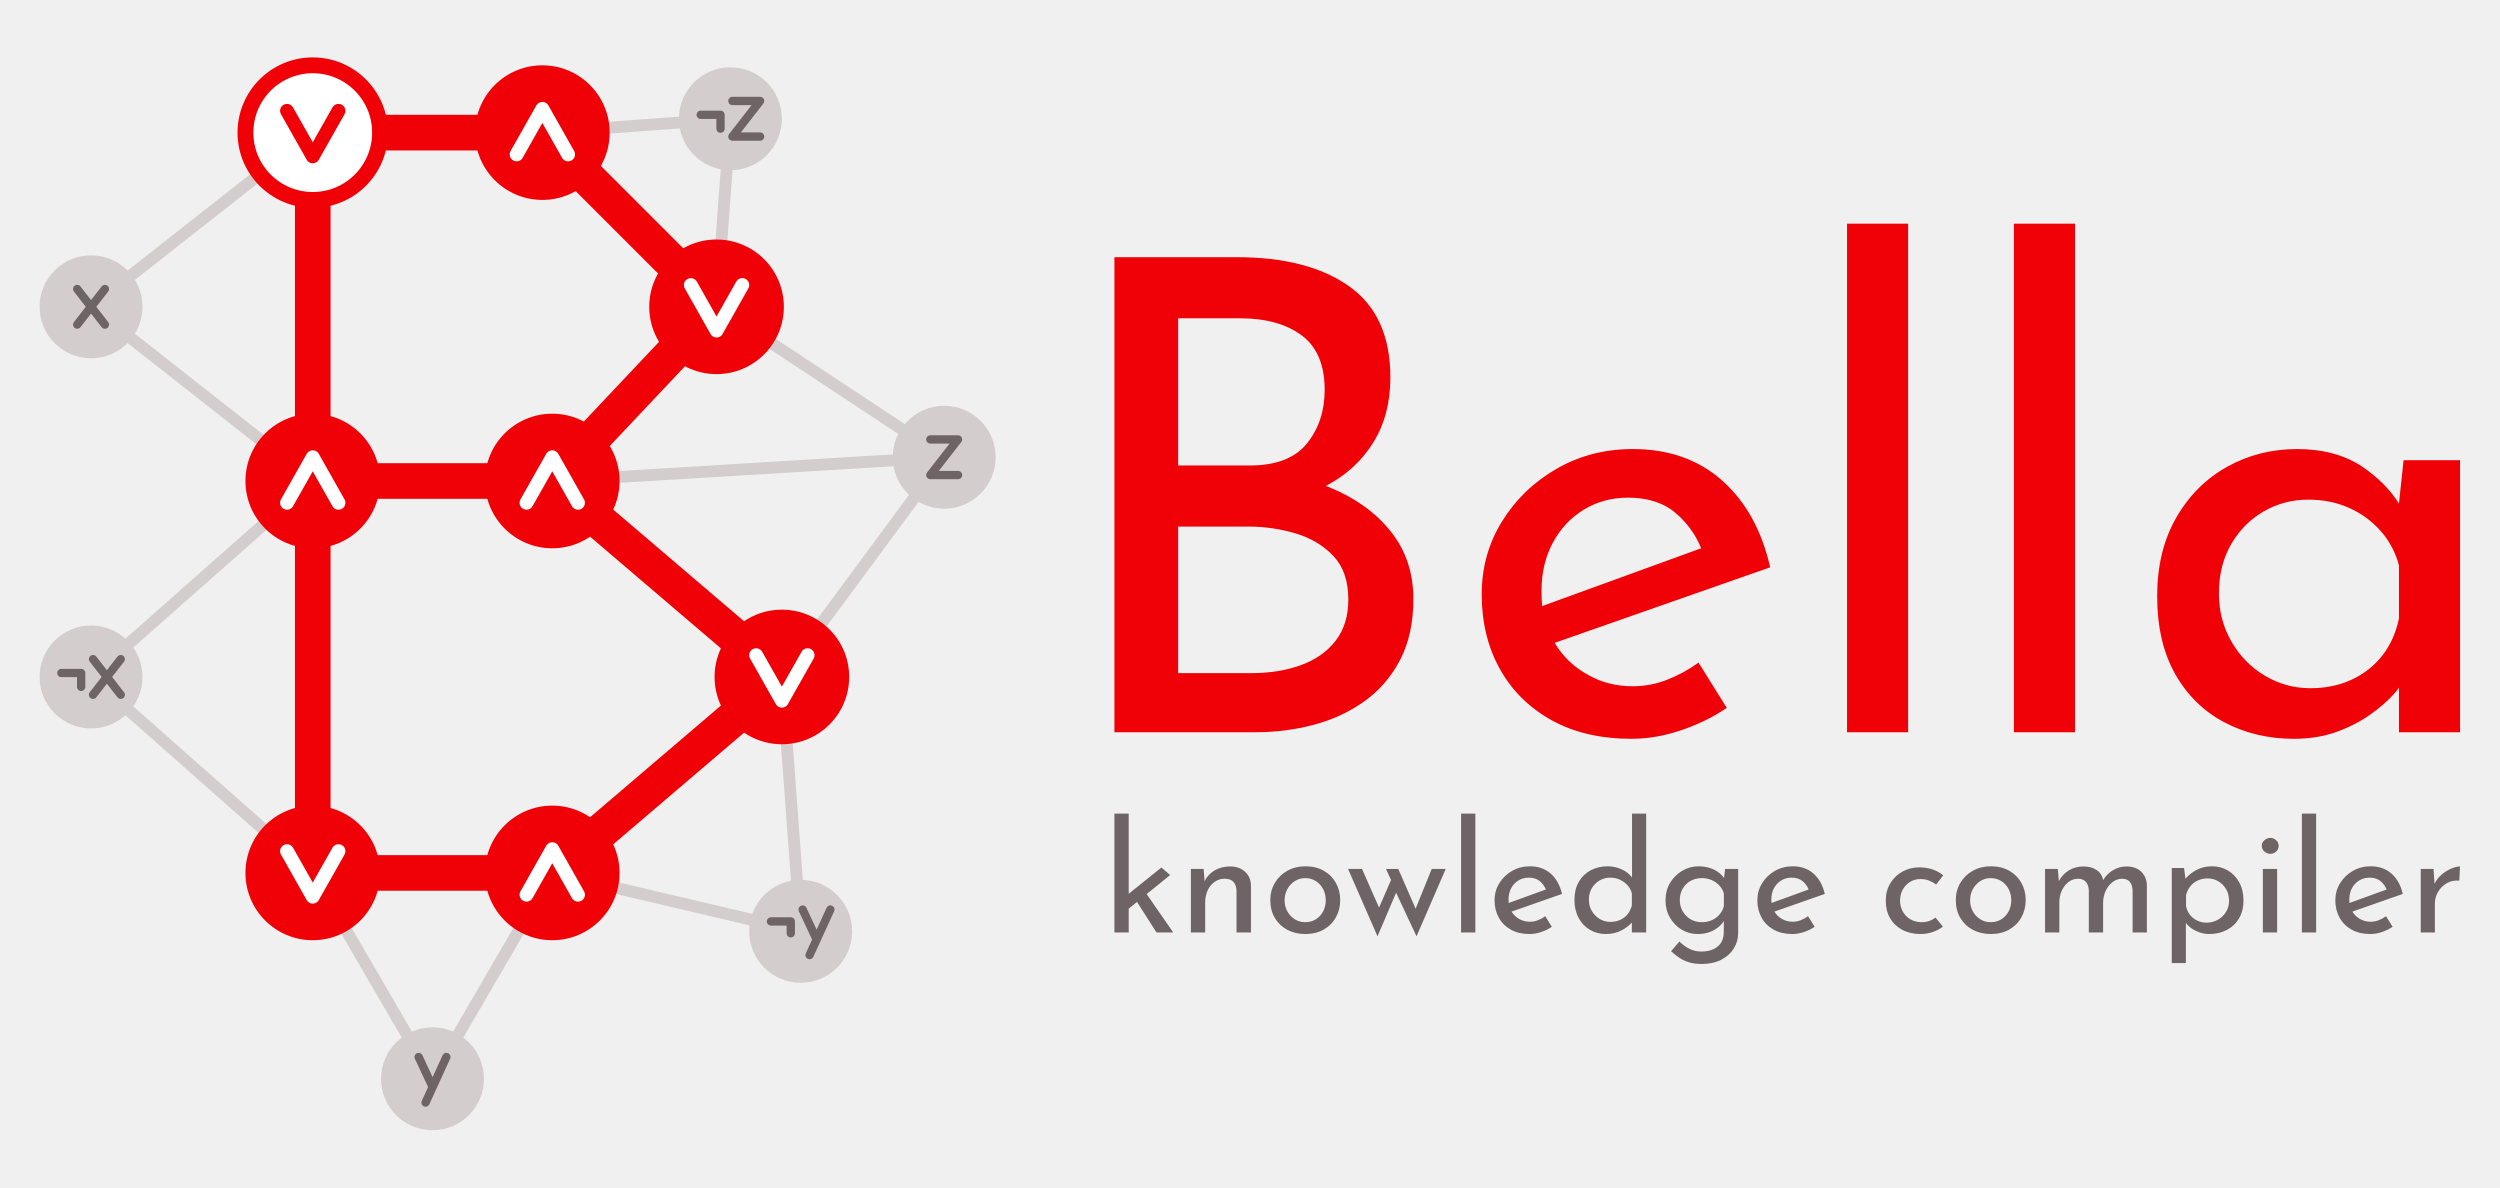
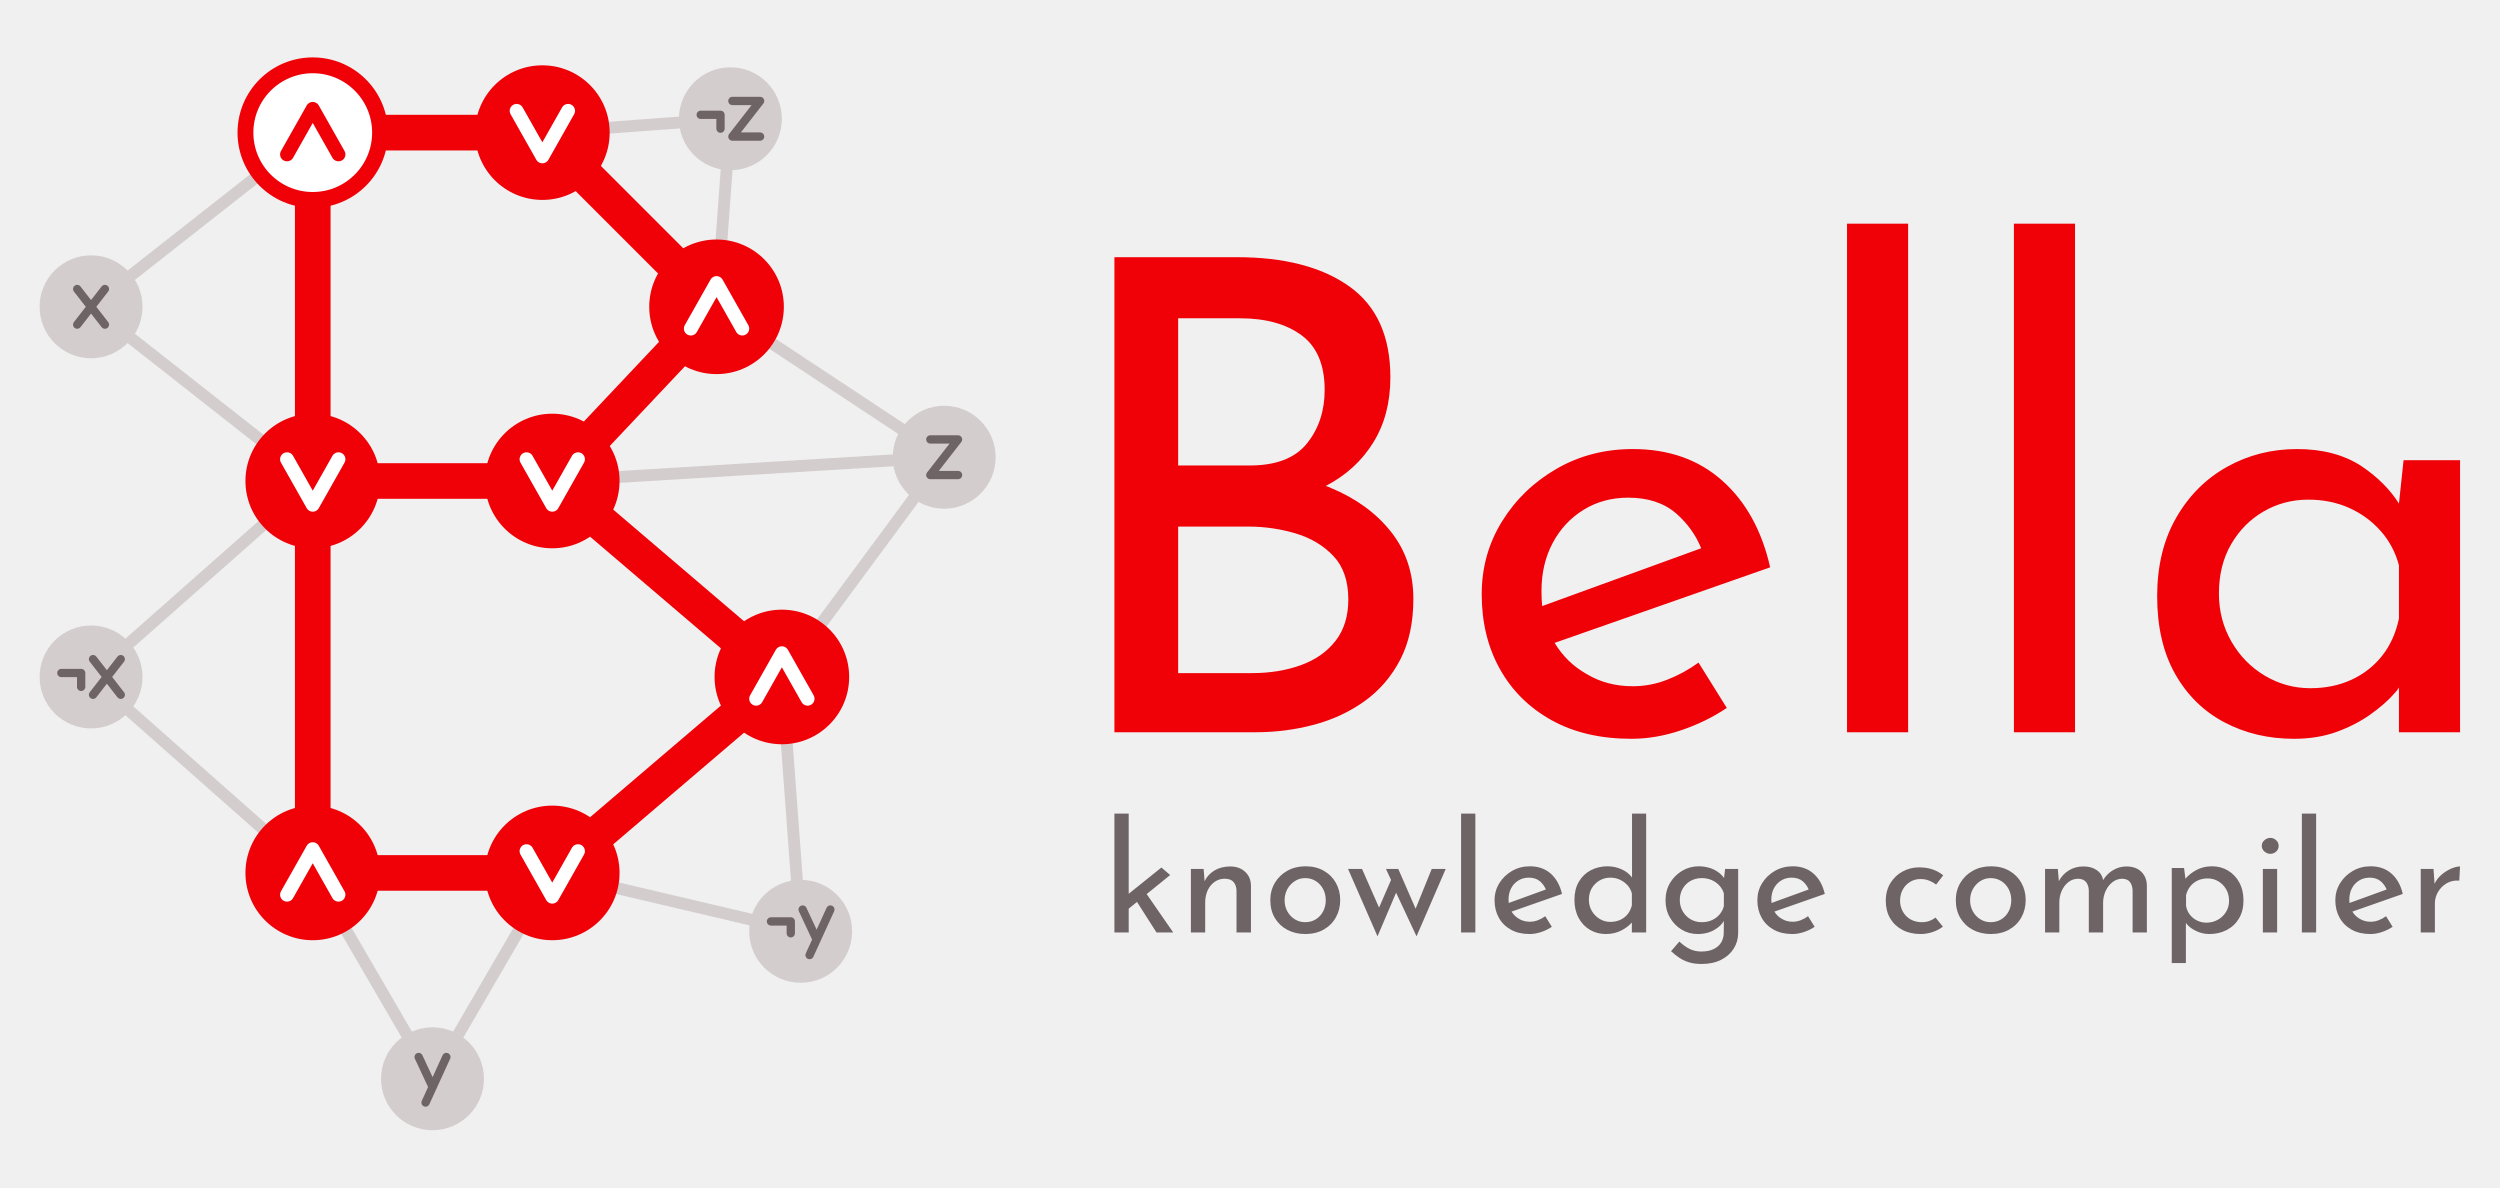
<svg xmlns="http://www.w3.org/2000/svg" viewBox="0 0 1263 600" width="631.5" height="300" role="img" aria-label="Bella, knowledge compiler">
  <style>
    /* softer colours for viewers in dark mode */
    @media (prefers-color-scheme: dark) {
      .wire { stroke: #3B3537 }
      .leaf { fill: #3B3537 }
      .literal { stroke: #D2CACB }
      .tagline { fill: #D2CACB }
    }
  </style>
  <g transform="translate(158 67)" fill="none" stroke-linecap="round" stroke-linejoin="round">
    <path class="wire" stroke="#D4CDCE" stroke-width="6" d="M0 0-112 88 0 176-112 275 0 374 60.5 478 121 374 246.5 403.5 237 275 319 164 204 88 211-7 116 0M121 176 319 164" />
    <path stroke="#EF0107" stroke-width="18" d="M0 374V0H116L204 88 121 176H0M121 176 237 275 121 374H0" />
    <g class="leaf" fill="#D4CDCE">
      <circle cx="-112" cy="88" r="26" />
      <circle cx="-112" cy="275" r="26" />
      <circle cx="60.5" cy="478" r="26" />
      <circle cx="246.5" cy="403.5" r="26" />
      <circle cx="319" cy="164" r="26" />
      <circle cx="211" cy="-7" r="26" />
    </g>
    <path class="literal" stroke="#6E6466" stroke-width="4.2" d="M-119 79-105 97M-105 79-119 97M-127 273H-117V280M-111 266-97 284M-97 266-111 284M53.5 467 60.5 482M67.5 467 57 490M231.5 398.5H241.5V404.5M247.5 392.5 254.5 407.5M261.5 392.5 251 415.5M312 155H326L312 173H326M196-9H206V-2M212-16H226L212 2H226" />
    <g fill="#EF0107">
      <circle cx="116" cy="0" r="34" />
      <circle cx="204" cy="88" r="34" />
      <circle cx="121" cy="176" r="34" />
      <circle cx="0" cy="176" r="34" />
      <circle cx="237" cy="275" r="34" />
      <circle cx="121" cy="374" r="34" />
      <circle cx="0" cy="374" r="34" />
    </g>
-     <path stroke="#FFFFFF" stroke-width="7" d="M103 11 116-12 129 11M191 77 204 100 217 77M108 187 121 164 134 187M-13 187 0 164 13 187M224 264 237 287 250 264M108 385 121 362 134 385M-13 363 0 386 13 363" />
+     <path stroke="#FFFFFF" stroke-width="7" d="M103-11 116 12 129-11M191 99 204 76 217 99M108 165 121 188 134 165M-13 165 0 188 13 165M224 286 237 263 250 286M108 363 121 386 134 363M-13 385 0 362 13 385" />
    <circle cx="0" cy="0" r="34" fill="#FFFFFF" stroke="#EF0107" stroke-width="8" />
-     <path stroke="#EF0107" stroke-width="7" d="M-13-11 0 12 13-11" />
+     <path stroke="#EF0107" stroke-width="7" d="M-13 11 0-12 13 11" />
  </g>
  <path fill="#EF0107" d="M563 129.93L624.74 129.93Q660.92 129.93 681.67 144.70Q702.42 159.47 702.42 190.68L702.42 190.68Q702.42 209.60 693.79 223.54Q685.16 237.48 669.89 245.45L669.89 245.45Q669.55 245.45 669.55 245.45L669.55 245.45Q670.88 245.78 672.21 246.44L672.21 246.44Q691.46 254.41 702.75 268.68Q714.03 282.96 714.03 302.54L714.03 302.54Q714.03 320.47 707.40 333.25Q700.76 346.03 689.47 354.16Q678.18 362.29 663.91 366.11Q649.64 369.93 634.37 369.93L634.37 369.93L563 369.93L563 129.93ZM595.20 340.05L632.71 340.05Q645.99 340.05 657.11 336.07Q668.23 332.08 674.70 323.78Q681.17 315.49 681.17 302.87L681.17 302.87Q681.17 288.93 673.70 280.96Q666.23 273.00 654.62 269.51Q643.00 266.03 630.72 266.03L630.72 266.03L595.20 266.03L595.20 340.05ZM595.20 235.16L631.38 235.16Q651.30 235.16 660.26 224.04Q669.22 212.92 669.22 196.98L669.22 196.98Q669.22 178.06 657.60 169.43Q645.99 160.80 626.40 160.80L626.40 160.80L595.20 160.80L595.20 235.16ZM824.24 373.24L824.24 373.24Q800.67 373.24 783.74 363.78Q766.81 354.32 757.69 337.89Q748.56 321.46 748.56 300.22L748.56 300.22Q748.56 279.97 758.85 263.37Q769.14 246.77 786.40 236.82Q803.66 226.86 824.90 226.86L824.90 226.86Q852.12 226.86 870.05 242.79Q887.97 258.72 894.28 286.61L894.28 286.61L785.40 324.78Q791.38 334.74 801.34 340.38L801.34 340.38Q811.63 346.69 824.90 346.69L824.90 346.69Q833.87 346.69 842.33 343.37Q850.80 340.05 858.10 334.74L858.10 334.74L872.37 357.64Q862.08 364.61 849.30 368.93Q836.52 373.24 824.24 373.24ZM779.10 306.19L779.10 306.19L859.43 276.98Q855.44 267.02 846.81 259.39L846.81 259.39Q837.52 251.42 822.58 251.42L822.58 251.42Q809.97 251.42 800.01 257.56Q790.05 263.70 784.41 274.33Q778.76 284.95 778.76 298.56L778.76 298.56Q778.76 302.54 779.10 306.19ZM933.12 369.93L933.12 113L963.99 113L963.99 369.93L933.12 369.93ZM1017.43 369.93L1017.43 113L1048.30 113L1048.30 369.93L1017.43 369.93ZM1158.84 373.24L1158.84 373.24Q1139.59 373.24 1123.82 364.95Q1108.05 356.65 1098.92 340.55Q1089.80 324.45 1089.80 301.21L1089.80 301.21Q1089.80 278.31 1099.42 261.55Q1109.05 244.78 1125.15 235.82Q1141.25 226.86 1160.50 226.86Q1179.75 226.86 1193.03 235.49L1193.03 235.49Q1205.31 243.79 1211.95 254.41L1211.95 254.41L1214.28 232.50L1242.82 232.50L1242.82 369.93L1211.95 369.93L1211.95 347.35Q1210.96 349.01 1209.63 350.34L1209.63 350.34Q1204.98 355.65 1197.51 360.96Q1190.04 366.27 1180.42 369.76Q1170.79 373.24 1158.84 373.24ZM1167.14 347.68L1167.14 347.68Q1178.76 347.68 1188.05 343.37Q1197.35 339.05 1203.49 331.25Q1209.63 323.45 1211.95 312.50L1211.95 312.50L1211.95 285.61Q1209.30 275.65 1202.66 268.18Q1196.02 260.72 1186.72 256.57Q1177.43 252.42 1166.14 252.42L1166.14 252.42Q1153.86 252.42 1143.57 258.39Q1133.28 264.37 1127.14 274.99Q1121.00 285.61 1121.00 299.88L1121.00 299.88Q1121.00 313.16 1127.31 324.12Q1133.61 335.07 1144.23 341.38Q1154.86 347.68 1167.14 347.68Z" />
  <path class="tagline" fill="#6E6466" d="M570.22 471.09L563 471.09L563 411.03L570.22 411.03L570.22 451.54L586.74 438.27L591.17 442.07L579.30 451.69L592.72 471.09L584.26 471.09L574.41 455.65L570.22 459.07L570.22 471.09ZM601.64 438.97L608.08 438.97L608.55 445.18Q610.18 441.84 613.44 439.82L613.44 439.82Q616.93 437.73 621.51 437.73Q626.09 437.73 629.00 440.40Q631.91 443.08 631.98 447.35L631.98 447.35L631.98 471.09L624.69 471.09L624.69 449.91Q624.61 447.27 623.18 445.60Q621.74 443.93 618.71 443.93L618.71 443.93Q615.92 443.93 613.67 445.49Q611.42 447.04 610.14 449.75Q608.86 452.47 608.86 456.04L608.86 456.04L608.86 471.09L601.64 471.09L601.64 438.97ZM641.76 454.72L641.76 454.72Q641.76 449.91 644.05 446.03Q646.34 442.15 650.37 439.90Q654.41 437.65 659.53 437.65L659.53 437.65Q664.81 437.65 668.76 439.90Q672.72 442.15 674.89 446.03Q677.07 449.91 677.07 454.72L677.07 454.72Q677.07 459.53 674.89 463.45Q672.72 467.37 668.73 469.62Q664.73 471.87 659.45 471.87L659.45 471.87Q654.33 471.87 650.33 469.73Q646.34 467.60 644.05 463.76Q641.76 459.92 641.76 454.72ZM648.98 454.80L648.98 454.80Q648.98 457.90 650.37 460.42Q651.77 462.95 654.14 464.42Q656.50 465.89 659.37 465.89L659.37 465.89Q662.40 465.89 664.77 464.42Q667.13 462.95 668.45 460.42Q669.77 457.90 669.77 454.80L669.77 454.80Q669.77 451.69 668.45 449.17Q667.13 446.65 664.77 445.14Q662.40 443.62 659.37 443.62L659.37 443.62Q656.43 443.62 654.06 445.18Q651.69 446.73 650.33 449.25Q648.98 451.77 648.98 454.80ZM700.19 438.97L706.40 438.97L715.17 459.07L723.31 438.97L730.38 438.97L715.63 473.03L705.31 451.00L695.92 473.03L681.02 438.97L688.09 438.97L696.70 458.52L702.75 444.55L700.19 438.97ZM738.14 471.09L738.14 411.03L745.35 411.03L745.35 471.09L738.14 471.09ZM772.74 471.87L772.74 471.87Q767.23 471.87 763.28 469.66Q759.32 467.45 757.19 463.60Q755.05 459.76 755.05 454.80L755.05 454.80Q755.05 450.06 757.46 446.18Q759.86 442.30 763.90 439.98Q767.93 437.65 772.90 437.65L772.90 437.65Q779.26 437.65 783.45 441.37Q787.64 445.10 789.12 451.62L789.12 451.62L763.66 460.54Q765.06 462.87 767.39 464.19L767.39 464.19Q769.79 465.66 772.90 465.66L772.90 465.66Q774.99 465.66 776.97 464.89Q778.95 464.11 780.66 462.87L780.66 462.87L783.99 468.22Q781.59 469.85 778.60 470.86Q775.61 471.87 772.74 471.87ZM762.19 456.19L762.19 456.19L780.97 449.37Q780.04 447.04 778.02 445.25L778.02 445.25Q775.85 443.39 772.36 443.39L772.36 443.39Q769.41 443.39 767.08 444.83Q764.75 446.26 763.43 448.74Q762.11 451.23 762.11 454.41L762.11 454.41Q762.11 455.34 762.19 456.19ZM811.23 471.87L811.23 471.87Q806.81 471.87 803.20 469.73Q799.59 467.60 797.50 463.68Q795.40 459.76 795.40 454.64L795.40 454.64Q795.40 449.29 797.61 445.49Q799.82 441.68 803.63 439.67Q807.43 437.65 812.16 437.65L812.16 437.65Q815.96 437.65 819.46 439.28L819.46 439.28Q822.64 440.75 824.50 443.31L824.50 443.31L824.50 411.03L831.64 411.03L831.64 471.09L824.42 471.09L824.42 466.05Q822.33 468.38 819.38 469.93L819.38 469.93Q815.81 471.87 811.23 471.87ZM813.48 465.74L813.48 465.74Q816.35 465.74 818.60 464.69Q820.85 463.64 822.33 461.78Q823.80 459.92 824.42 457.36L824.42 457.36L824.42 451.31Q823.80 448.98 822.21 447.23Q820.62 445.49 818.41 444.44Q816.20 443.39 813.48 443.39L813.48 443.39Q810.53 443.39 808.09 444.83Q805.64 446.26 804.17 448.74Q802.70 451.23 802.70 454.49L802.70 454.49Q802.70 457.67 804.17 460.19Q805.64 462.71 808.13 464.23Q810.61 465.74 813.48 465.74ZM859.65 487L859.65 487Q856.08 487 853.37 486.19Q850.65 485.37 848.44 483.90Q846.23 482.42 844.21 480.56L844.21 480.56L848.40 475.67Q850.96 478.08 853.60 479.40Q856.24 480.71 859.50 480.71L859.50 480.71Q863.14 480.71 865.66 479.51Q868.19 478.31 869.51 476.18Q870.83 474.04 870.83 471.25L870.83 471.25L870.90 465.27Q869.43 467.76 866.48 469.54L866.48 469.54Q862.83 471.87 857.63 471.87L857.63 471.87Q853.21 471.87 849.52 469.62Q845.84 467.37 843.63 463.53Q841.42 459.69 841.42 454.88L841.42 454.88Q841.42 449.83 843.74 445.99Q846.07 442.15 849.87 439.90Q853.68 437.65 858.18 437.65L858.18 437.65Q862.44 437.65 866.01 439.36L866.01 439.36Q869.27 441.06 870.98 443.55L870.98 443.55L871.52 438.97L878.12 438.97L878.12 471.33Q878.12 475.67 875.87 479.24Q873.62 482.81 869.51 484.90Q865.39 487 859.65 487ZM848.63 454.72L848.63 454.72Q848.63 457.82 850.11 460.38Q851.58 462.95 854.10 464.42Q856.62 465.89 859.73 465.89L859.73 465.89Q862.60 465.89 864.89 464.85Q867.18 463.80 868.73 461.98Q870.28 460.15 870.90 457.75L870.90 457.75L870.90 451.38Q870.20 449.06 868.57 447.31Q866.95 445.56 864.69 444.59Q862.44 443.62 859.73 443.62L859.73 443.62Q856.62 443.62 854.10 445.02Q851.58 446.42 850.11 448.94Q848.63 451.46 848.63 454.72ZM905.51 471.87L905.51 471.87Q900.00 471.87 896.04 469.66Q892.09 467.45 889.95 463.60Q887.82 459.76 887.82 454.80L887.82 454.80Q887.82 450.06 890.22 446.18Q892.63 442.30 896.66 439.98Q900.70 437.65 905.67 437.65L905.67 437.65Q912.03 437.65 916.22 441.37Q920.41 445.10 921.88 451.62L921.88 451.62L896.43 460.54Q897.83 462.87 900.16 464.19L900.16 464.19Q902.56 465.66 905.67 465.66L905.67 465.66Q907.76 465.66 909.74 464.89Q911.72 464.11 913.43 462.87L913.43 462.87L916.76 468.22Q914.36 469.85 911.37 470.86Q908.38 471.87 905.51 471.87ZM894.96 456.19L894.96 456.19L913.74 449.37Q912.80 447.04 910.79 445.25L910.79 445.25Q908.61 443.39 905.12 443.39L905.12 443.39Q902.17 443.39 899.85 444.83Q897.52 446.26 896.20 448.74Q894.88 451.23 894.88 454.41L894.88 454.41Q894.88 455.34 894.96 456.19ZM977.83 463.57L981.56 468.14Q979.38 469.85 976.36 470.86Q973.33 471.87 970.30 471.87L970.30 471.87Q965.03 471.87 961.07 469.77Q957.11 467.68 954.90 463.92Q952.69 460.15 952.69 455.03L952.69 455.03Q952.69 449.91 955.06 446.11Q957.42 442.30 961.26 440.25Q965.10 438.19 969.53 438.19L969.53 438.19Q973.41 438.19 976.47 439.28Q979.54 440.36 981.71 442.23L981.71 442.23L978.14 446.88Q976.74 445.80 974.73 444.94Q972.71 444.09 970.15 444.09L970.15 444.09Q967.36 444.09 964.99 445.52Q962.62 446.96 961.26 449.44Q959.91 451.93 959.91 455.03L959.91 455.03Q959.91 457.98 961.30 460.50Q962.70 463.02 965.18 464.46Q967.67 465.89 970.85 465.89L970.85 465.89Q972.94 465.89 974.69 465.27Q976.43 464.65 977.83 463.57L977.83 463.57ZM988.07 454.72L988.07 454.72Q988.07 449.91 990.36 446.03Q992.65 442.15 996.69 439.90Q1000.72 437.65 1005.84 437.65L1005.84 437.65Q1011.12 437.65 1015.08 439.90Q1019.03 442.15 1021.21 446.03Q1023.38 449.91 1023.38 454.72L1023.38 454.72Q1023.38 459.53 1021.21 463.45Q1019.03 467.37 1015.04 469.62Q1011.04 471.87 1005.77 471.87L1005.77 471.87Q1000.64 471.87 996.65 469.73Q992.65 467.60 990.36 463.76Q988.07 459.92 988.07 454.72ZM995.29 454.80L995.29 454.80Q995.29 457.90 996.69 460.42Q998.08 462.95 1000.45 464.42Q1002.82 465.89 1005.69 465.89L1005.69 465.89Q1008.71 465.89 1011.08 464.42Q1013.45 462.95 1014.77 460.42Q1016.09 457.90 1016.09 454.80L1016.09 454.80Q1016.09 451.69 1014.77 449.17Q1013.45 446.65 1011.08 445.14Q1008.71 443.62 1005.69 443.62L1005.69 443.62Q1002.74 443.62 1000.37 445.18Q998.01 446.73 996.65 449.25Q995.29 451.77 995.29 454.80ZM1033.16 438.97L1039.60 438.97L1040.14 445.10Q1041.93 441.76 1045.03 439.82L1045.03 439.82Q1048.29 437.73 1052.56 437.73L1052.56 437.73Q1055.27 437.73 1057.37 438.58Q1059.46 439.43 1060.86 440.99L1060.86 440.99Q1062.10 442.46 1062.49 444.63L1062.49 444.63Q1064.35 441.53 1067.38 439.67L1067.38 439.67Q1070.64 437.73 1074.28 437.73L1074.28 437.73Q1079.02 437.73 1081.77 440.40Q1084.53 443.08 1084.60 447.35L1084.60 447.35L1084.60 471.09L1077.39 471.09L1077.39 449.91Q1077.31 447.43 1076.18 445.76Q1075.06 444.09 1072.27 443.93L1072.27 443.93Q1069.47 443.93 1067.26 445.64Q1065.05 447.35 1063.81 450.03Q1062.57 452.70 1062.49 455.81L1062.49 455.81L1062.49 471.09L1055.27 471.09L1055.27 449.91Q1055.19 447.43 1053.99 445.76Q1052.79 444.09 1050.00 443.93L1050.00 443.93Q1047.12 443.93 1044.95 445.64Q1042.78 447.35 1041.58 450.06Q1040.37 452.78 1040.37 455.88L1040.37 455.88L1040.37 471.09L1033.16 471.09L1033.16 438.97ZM1116.11 471.87L1116.11 471.87Q1112.46 471.87 1109.12 470.16L1109.12 470.16Q1106.10 468.69 1104.31 466.28L1104.31 466.28L1104.31 486.53L1097.17 486.53L1097.17 438.50L1103.38 438.50L1104.08 443.93Q1106.25 441.37 1109.51 439.59L1109.51 439.59Q1113.08 437.65 1117.50 437.65L1117.50 437.65Q1122.00 437.65 1125.61 439.82Q1129.22 441.99 1131.32 445.87Q1133.41 449.75 1133.41 454.95Q1133.41 460.15 1131.16 463.95Q1128.91 467.76 1124.99 469.81Q1121.07 471.87 1116.11 471.87ZM1114.71 466.13L1114.71 466.13Q1117.81 466.13 1120.41 464.69Q1123.01 463.26 1124.57 460.73Q1126.12 458.21 1126.12 455.03L1126.12 455.03Q1126.12 451.77 1124.64 449.25Q1123.17 446.73 1120.72 445.25Q1118.28 443.78 1115.25 443.78L1115.25 443.78Q1112.46 443.78 1110.21 444.87Q1107.96 445.95 1106.49 447.85Q1105.01 449.75 1104.39 452.24L1104.39 452.24L1104.39 457.59Q1104.78 460.07 1106.25 462.01Q1107.73 463.95 1109.94 465.04Q1112.15 466.13 1114.71 466.13ZM1143.19 471.09L1143.19 438.97L1150.41 438.97L1150.41 471.09L1143.19 471.09ZM1142.65 427.33L1142.65 427.33Q1142.65 425.62 1144.00 424.46Q1145.36 423.29 1146.99 423.29L1146.99 423.29Q1148.62 423.29 1149.90 424.46Q1151.18 425.62 1151.18 427.33L1151.18 427.33Q1151.18 429.11 1149.90 430.24Q1148.62 431.36 1146.99 431.36L1146.99 431.36Q1145.36 431.36 1144.00 430.20Q1142.65 429.04 1142.65 427.33ZM1162.90 471.09L1162.90 411.03L1170.11 411.03L1170.11 471.09L1162.90 471.09ZM1197.51 471.87L1197.51 471.87Q1192.00 471.87 1188.04 469.66Q1184.08 467.45 1181.95 463.60Q1179.81 459.76 1179.81 454.80L1179.81 454.80Q1179.81 450.06 1182.22 446.18Q1184.63 442.30 1188.66 439.98Q1192.70 437.65 1197.66 437.65L1197.66 437.65Q1204.02 437.65 1208.21 441.37Q1212.40 445.10 1213.88 451.62L1213.88 451.62L1188.43 460.54Q1189.82 462.87 1192.15 464.19L1192.15 464.19Q1194.56 465.66 1197.66 465.66L1197.66 465.66Q1199.76 465.66 1201.74 464.89Q1203.71 464.11 1205.42 462.87L1205.42 462.87L1208.76 468.22Q1206.35 469.85 1203.36 470.86Q1200.38 471.87 1197.51 471.87ZM1186.95 456.19L1186.95 456.19L1205.73 449.37Q1204.80 447.04 1202.78 445.25L1202.78 445.25Q1200.61 443.39 1197.12 443.39L1197.12 443.39Q1194.17 443.39 1191.84 444.83Q1189.51 446.26 1188.19 448.74Q1186.88 451.23 1186.88 454.41L1186.88 454.41Q1186.88 455.34 1186.95 456.19ZM1222.96 438.97L1229.40 438.97L1229.94 446.49Q1231.18 443.86 1233.36 441.99L1233.36 441.99Q1235.68 439.98 1238.28 438.85Q1240.88 437.73 1242.82 437.73L1242.82 437.73L1242.43 444.87Q1238.79 444.63 1236.03 446.26Q1233.28 447.89 1231.69 450.61Q1230.10 453.32 1230.10 456.43L1230.10 456.43L1230.10 471.09L1222.96 471.09L1222.96 438.97Z" />
</svg>
